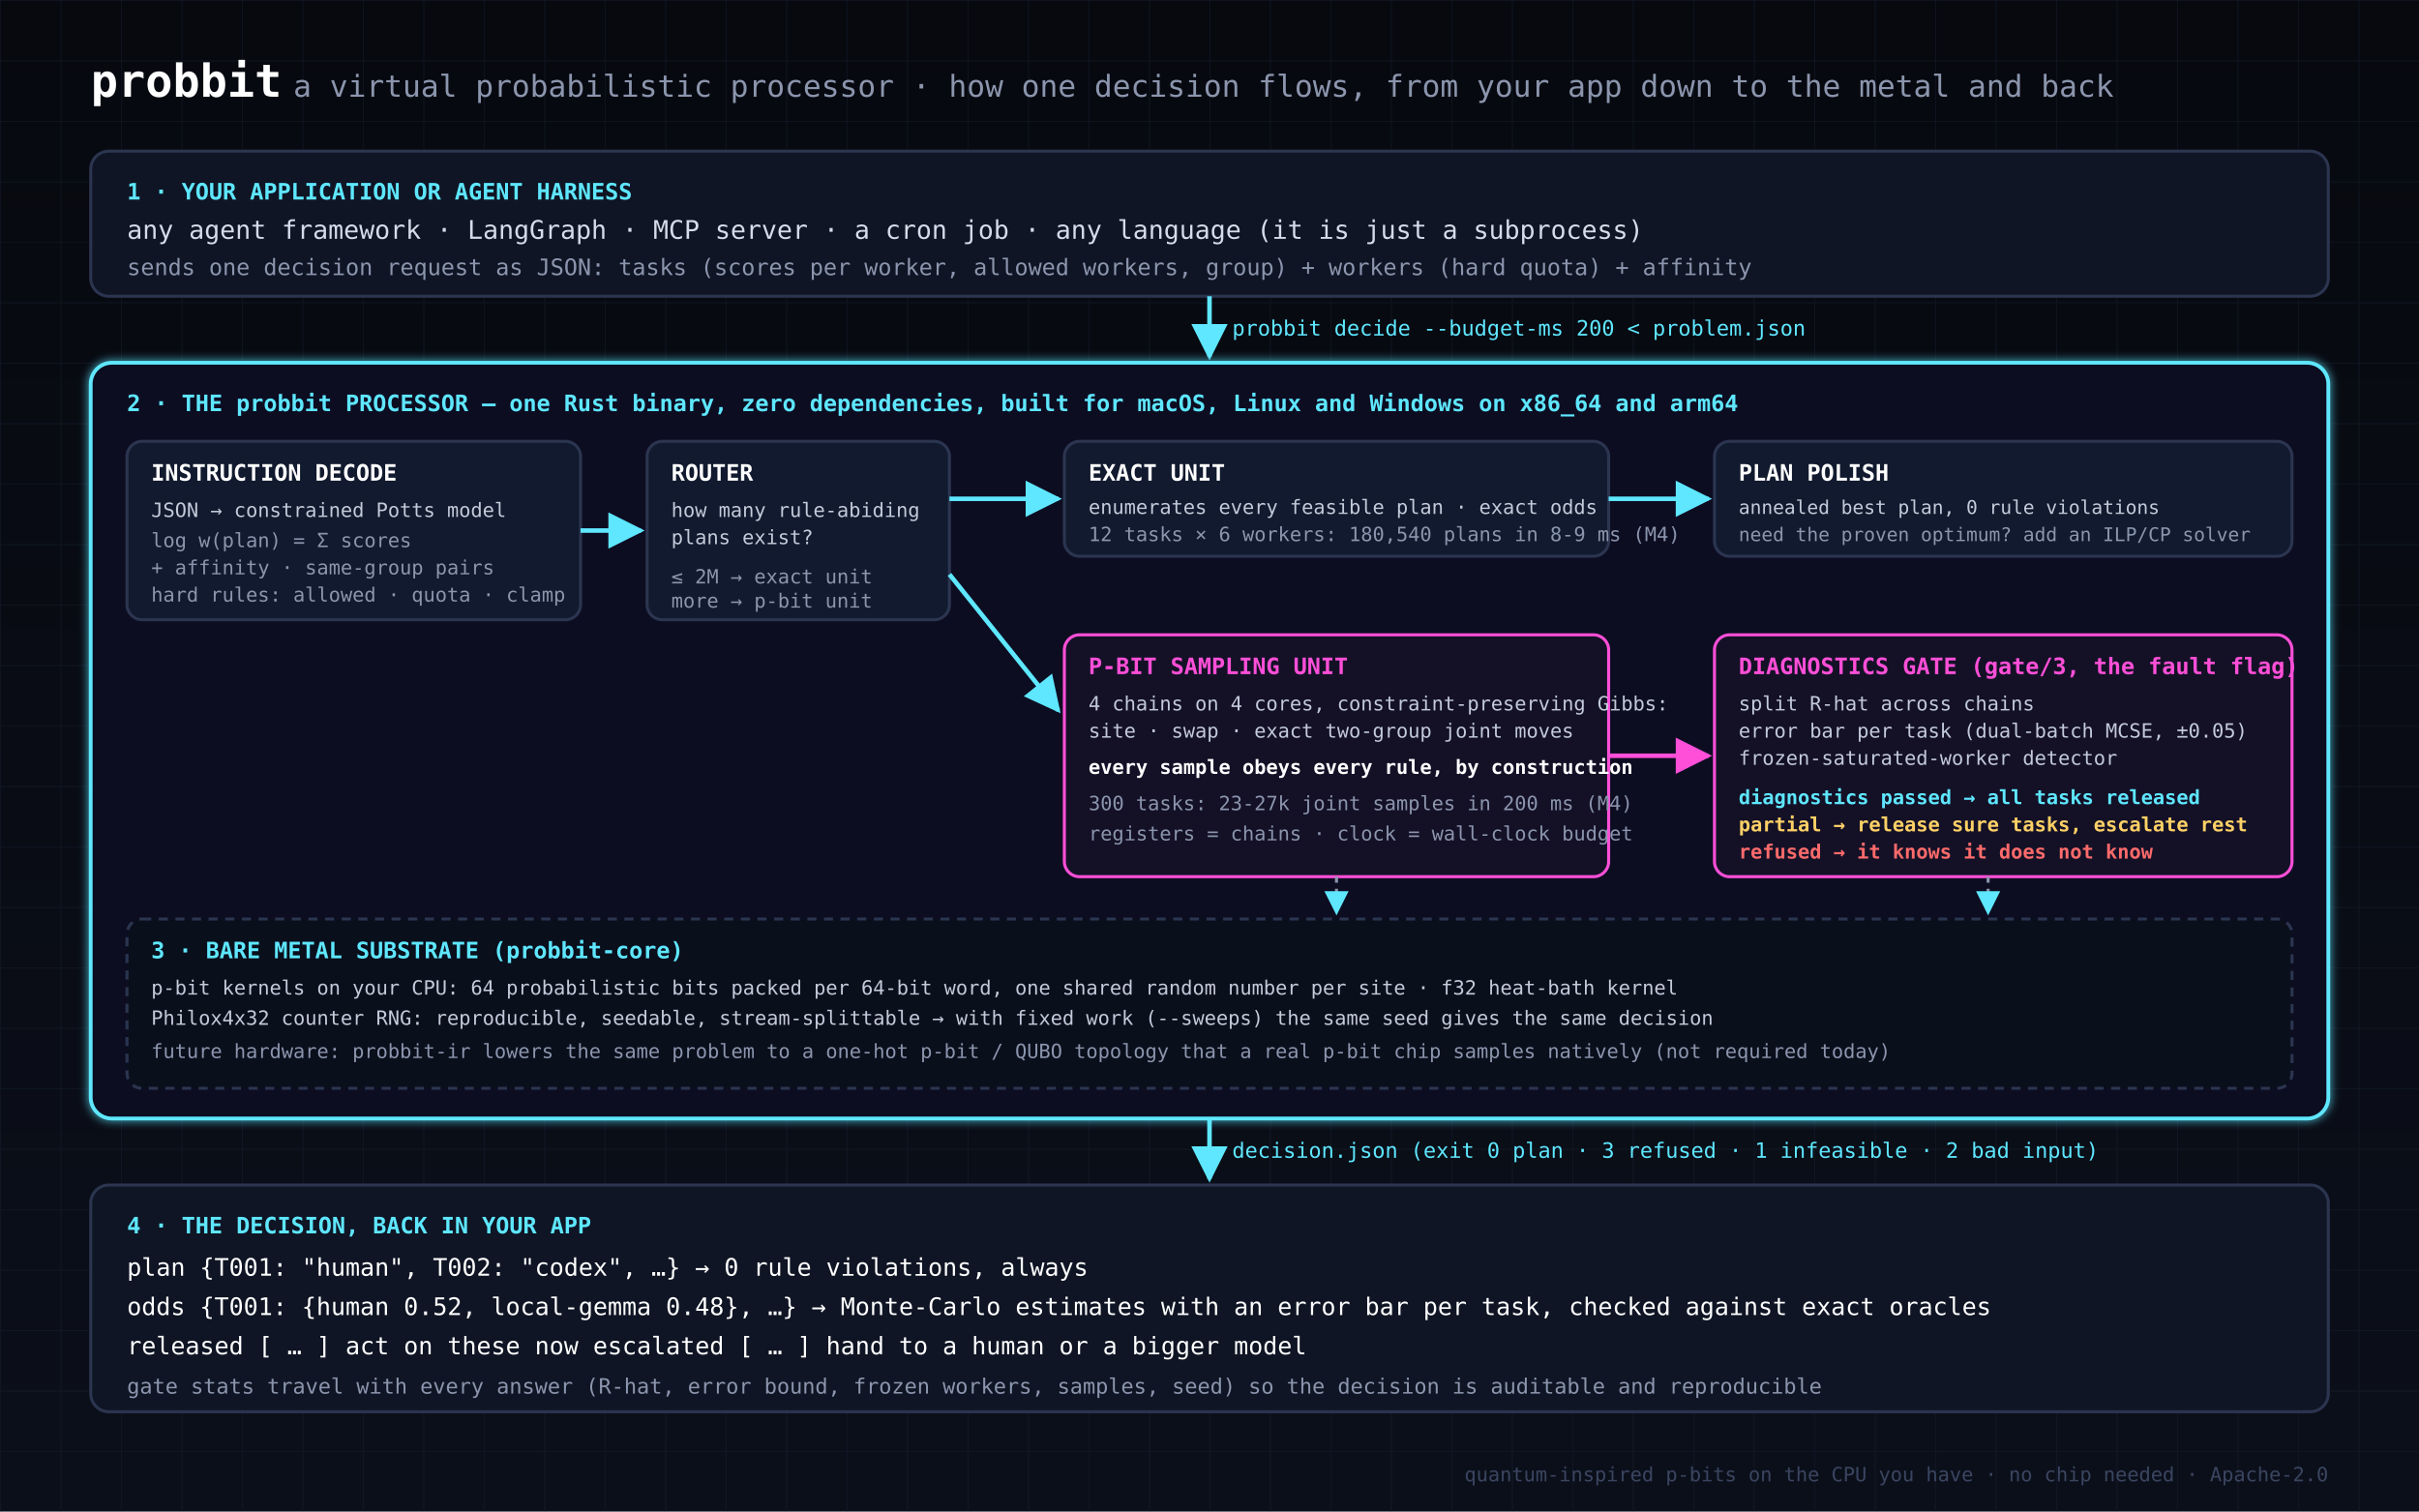
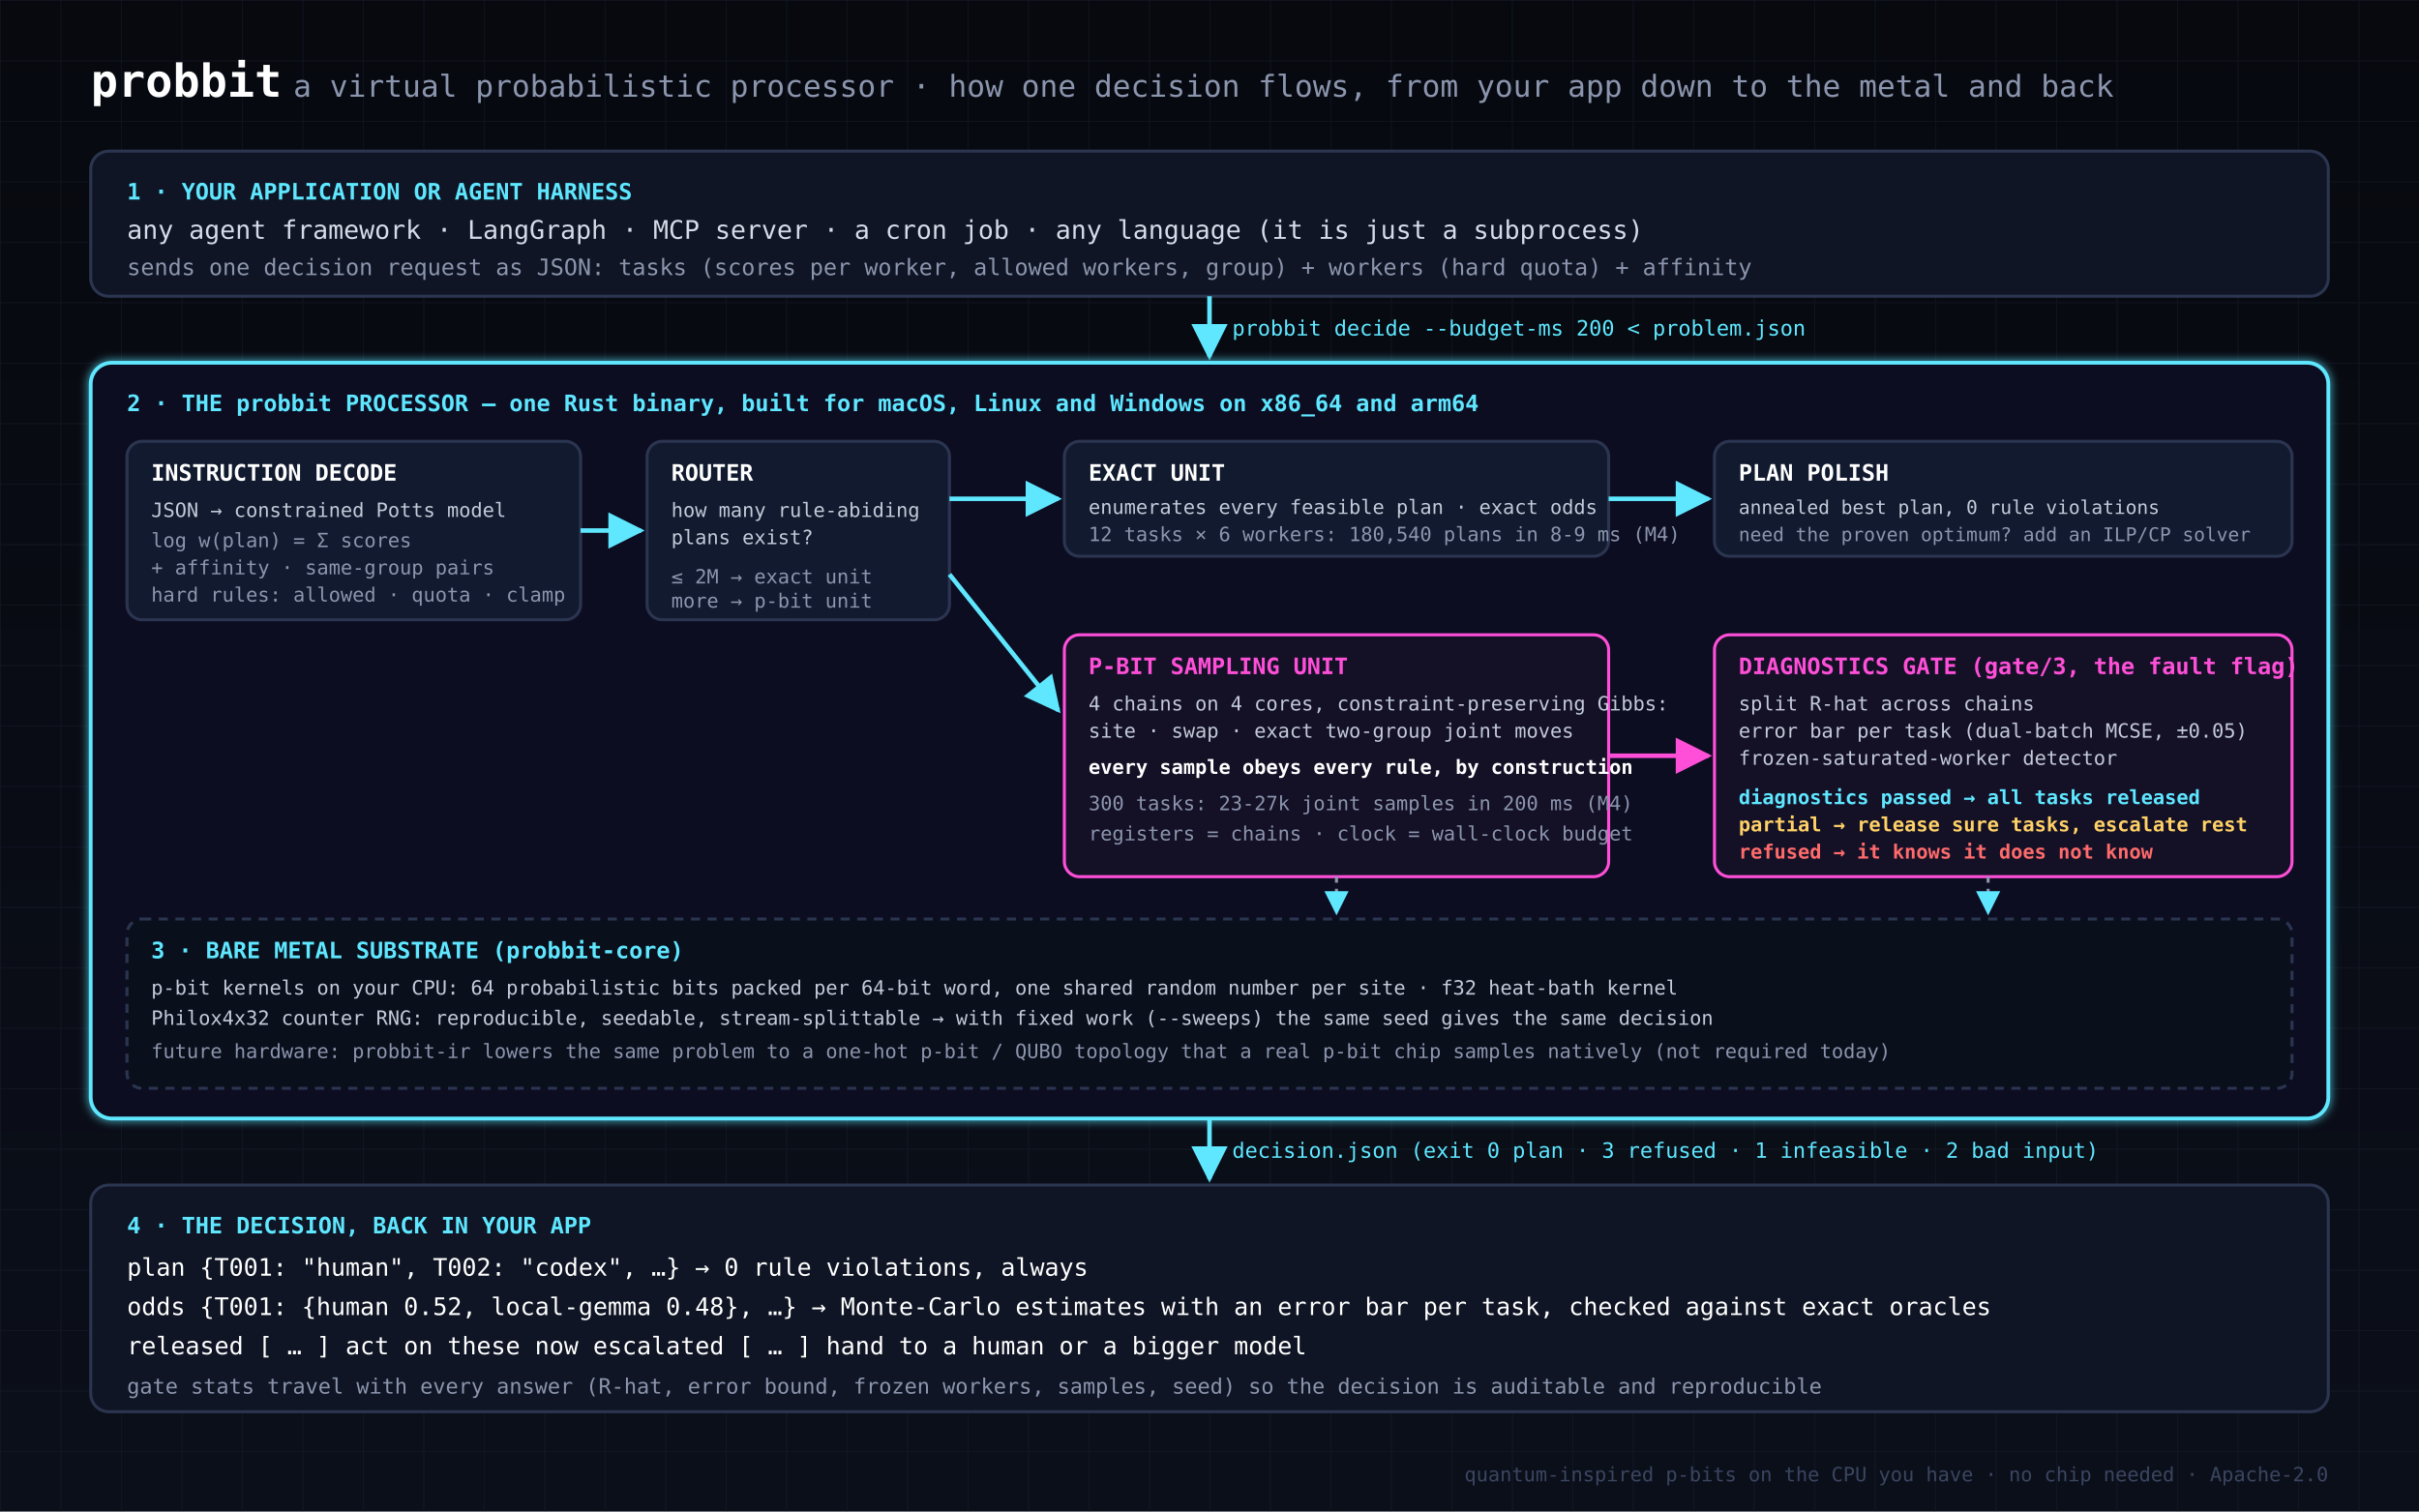
<svg xmlns="http://www.w3.org/2000/svg" width="1600" height="1000" viewBox="0 0 1600 1000" font-family="'JetBrains Mono','SF Mono',Menlo,Consolas,monospace">
  <defs>
    <linearGradient id="bg" x1="0" y1="0" x2="0" y2="1">
      <stop offset="0" stop-color="#07090f" />
      <stop offset="1" stop-color="#0b0f1a" />
    </linearGradient>
    <filter id="glow" x="-20%" y="-20%" width="140%" height="140%">
      <feGaussianBlur stdDeviation="3" result="b" />
      <feMerge>
        <feMergeNode in="b" />
        <feMergeNode in="SourceGraphic" />
      </feMerge>
    </filter>
    <marker id="arr" viewBox="0 0 10 10" refX="9" refY="5" markerWidth="8" markerHeight="8" orient="auto-start-reverse">
      <path d="M0,0 L10,5 L0,10 z" fill="#5ee7ff" />
    </marker>
    <marker id="arrm" viewBox="0 0 10 10" refX="9" refY="5" markerWidth="8" markerHeight="8" orient="auto-start-reverse">
      <path d="M0,0 L10,5 L0,10 z" fill="#ff4fd8" />
    </marker>
    <pattern id="grid" width="40" height="40" patternUnits="userSpaceOnUse">
      <path d="M40 0H0V40" fill="none" stroke="#1a2236" stroke-width="1" />
    </pattern>
  </defs>
  <rect width="1600" height="1000" fill="url(#bg)" />
  <rect width="1600" height="1000" fill="url(#grid)" opacity="0.5" />
  <text x="60" y="64" fill="#ffffff" font-size="30" font-weight="700">probbit</text>
  <text x="194" y="64" fill="#8b95ad" font-size="20">a virtual probabilistic processor · how one decision flows, from your app down to the metal and back</text>
  <rect x="60" y="100" width="1480" height="96" rx="12" fill="#0f1524" stroke="#2b3550" stroke-width="2" />
  <text x="84" y="132" fill="#5ee7ff" font-size="15" font-weight="700">1 · YOUR APPLICATION OR AGENT HARNESS</text>
  <text x="84" y="158" fill="#d5dbe8" font-size="17">any agent framework · LangGraph · MCP server · a cron job · any language (it is just a subprocess)</text>
  <text x="84" y="182" fill="#8b95ad" font-size="15">sends one decision request as JSON:  tasks (scores per worker, allowed workers, group)  +  workers (hard quota)  +  affinity</text>
  <line x1="800" y1="196" x2="800" y2="236" stroke="#5ee7ff" stroke-width="3" marker-end="url(#arr)" />
  <text x="815" y="222" fill="#5ee7ff" font-size="14">probbit decide --budget-ms 200  &lt; problem.json</text>
  <rect x="60" y="240" width="1480" height="500" rx="14" fill="#0c1120" stroke="#5ee7ff" stroke-width="2.5" filter="url(#glow)" />
-   <text x="84" y="272" fill="#5ee7ff" font-size="15" font-weight="700">2 · THE probbit PROCESSOR  — one Rust binary, zero dependencies, built for macOS, Linux and Windows on x86_64 and arm64</text>
+   <text x="84" y="272" fill="#5ee7ff" font-size="15" font-weight="700">2 · THE probbit PROCESSOR  — one Rust binary, built for macOS, Linux and Windows on x86_64 and arm64</text>
  <rect x="84" y="292" width="300" height="118" rx="10" fill="#111a2e" stroke="#2b3550" stroke-width="2" />
  <text x="100" y="318" fill="#ffffff" font-size="15" font-weight="700">INSTRUCTION DECODE</text>
  <text x="100" y="342" fill="#c3cad9" font-size="13">JSON → constrained Potts model</text>
  <text x="100" y="362" fill="#8b95ad" font-size="13">log w(plan) = Σ scores</text>
  <text x="100" y="380" fill="#8b95ad" font-size="13">   + affinity · same-group pairs</text>
  <text x="100" y="398" fill="#8b95ad" font-size="13">hard rules: allowed · quota · clamp</text>
  <line x1="384" y1="351" x2="424" y2="351" stroke="#5ee7ff" stroke-width="3" marker-end="url(#arr)" />
  <rect x="428" y="292" width="200" height="118" rx="10" fill="#111a2e" stroke="#2b3550" stroke-width="2" />
  <text x="444" y="318" fill="#ffffff" font-size="15" font-weight="700">ROUTER</text>
  <text x="444" y="342" fill="#c3cad9" font-size="13">how many rule-abiding</text>
  <text x="444" y="360" fill="#c3cad9" font-size="13">plans exist?</text>
  <text x="444" y="386" fill="#8b95ad" font-size="13">≤ 2M → exact unit</text>
  <text x="444" y="402" fill="#8b95ad" font-size="13">more → p-bit unit</text>
  <line x1="628" y1="330" x2="700" y2="330" stroke="#5ee7ff" stroke-width="3" marker-end="url(#arr)" />
  <line x1="628" y1="380" x2="700" y2="470" stroke="#5ee7ff" stroke-width="3" marker-end="url(#arr)" />
  <rect x="704" y="292" width="360" height="76" rx="10" fill="#111a2e" stroke="#2b3550" stroke-width="2" />
  <text x="720" y="318" fill="#ffffff" font-size="15" font-weight="700">EXACT UNIT</text>
  <text x="720" y="340" fill="#c3cad9" font-size="13">enumerates every feasible plan · exact odds</text>
  <text x="720" y="358" fill="#8b95ad" font-size="13">12 tasks × 6 workers: 180,540 plans in 8-9 ms (M4)</text>
  <rect x="704" y="420" width="360" height="160" rx="10" fill="#141127" stroke="#ff4fd8" stroke-width="2" />
  <text x="720" y="446" fill="#ff4fd8" font-size="15" font-weight="700">P-BIT SAMPLING UNIT</text>
  <text x="720" y="470" fill="#c3cad9" font-size="13">4 chains on 4 cores, constraint-preserving Gibbs:</text>
  <text x="720" y="488" fill="#c3cad9" font-size="13">site · swap · exact two-group joint moves</text>
  <text x="720" y="512" fill="#ffffff" font-size="13" font-weight="700">every sample obeys every rule, by construction</text>
  <text x="720" y="536" fill="#8b95ad" font-size="13">300 tasks: 23-27k joint samples in 200 ms (M4)</text>
  <text x="720" y="556" fill="#8b95ad" font-size="13">registers = chains · clock = wall-clock budget</text>
  <line x1="1064" y1="500" x2="1130" y2="500" stroke="#ff4fd8" stroke-width="3" marker-end="url(#arrm)" />
  <rect x="1134" y="420" width="382" height="160" rx="10" fill="#141127" stroke="#ff4fd8" stroke-width="2" />
  <text x="1150" y="446" fill="#ff4fd8" font-size="15" font-weight="700">DIAGNOSTICS GATE  (gate/3, the fault flag)</text>
  <text x="1150" y="470" fill="#c3cad9" font-size="13">split R-hat across chains</text>
  <text x="1150" y="488" fill="#c3cad9" font-size="13">error bar per task (dual-batch MCSE, ±0.05)</text>
  <text x="1150" y="506" fill="#c3cad9" font-size="13">frozen-saturated-worker detector</text>
  <text x="1150" y="532" fill="#5ee7ff" font-size="13" font-weight="700">diagnostics passed  →  all tasks released</text>
  <text x="1150" y="550" fill="#ffd166" font-size="13" font-weight="700">partial    →  release sure tasks, escalate rest</text>
  <text x="1150" y="568" fill="#ff6b6b" font-size="13" font-weight="700">refused    →  it knows it does not know</text>
  <rect x="1134" y="292" width="382" height="76" rx="10" fill="#111a2e" stroke="#2b3550" stroke-width="2" />
  <text x="1150" y="318" fill="#ffffff" font-size="15" font-weight="700">PLAN POLISH</text>
  <text x="1150" y="340" fill="#c3cad9" font-size="12.5">annealed best plan, 0 rule violations</text>
  <text x="1150" y="358" fill="#8b95ad" font-size="12.5">need the proven optimum? add an ILP/CP solver</text>
  <line x1="1064" y1="330" x2="1130" y2="330" stroke="#5ee7ff" stroke-width="3" marker-end="url(#arr)" />
  <rect x="84" y="608" width="1432" height="112" rx="10" fill="#0a0f1c" stroke="#2b3550" stroke-width="2" stroke-dasharray="6 5" />
  <text x="100" y="634" fill="#5ee7ff" font-size="15" font-weight="700">3 · BARE METAL SUBSTRATE  (probbit-core)</text>
  <text x="100" y="658" fill="#c3cad9" font-size="13">p-bit kernels on your CPU: 64 probabilistic bits packed per 64-bit word, one shared random number per site · f32 heat-bath kernel</text>
  <text x="100" y="678" fill="#c3cad9" font-size="13">Philox4x32 counter RNG: reproducible, seedable, stream-splittable → with fixed work (--sweeps) the same seed gives the same decision</text>
  <text x="100" y="700" fill="#8b95ad" font-size="13">future hardware: probbit-ir lowers the same problem to a one-hot p-bit / QUBO topology that a real p-bit chip samples natively (not required today)</text>
  <line x1="884" y1="580" x2="884" y2="604" stroke="#8b95ad" stroke-width="2" stroke-dasharray="4 4" marker-end="url(#arr)" />
  <line x1="1315" y1="580" x2="1315" y2="604" stroke="#8b95ad" stroke-width="2" stroke-dasharray="4 4" marker-end="url(#arr)" />
  <line x1="800" y1="740" x2="800" y2="780" stroke="#5ee7ff" stroke-width="3" marker-end="url(#arr)" />
  <text x="815" y="766" fill="#5ee7ff" font-size="14">decision.json  (exit 0 plan · 3 refused · 1 infeasible · 2 bad input)</text>
  <rect x="60" y="784" width="1480" height="150" rx="12" fill="#0f1524" stroke="#2b3550" stroke-width="2" />
  <text x="84" y="816" fill="#5ee7ff" font-size="15" font-weight="700">4 · THE DECISION, BACK IN YOUR APP</text>
  <text x="84" y="844" fill="#ffffff" font-size="16">plan  {T001: "human", T002: "codex", …}   →  0 rule violations, always</text>
  <text x="84" y="870" fill="#ffffff" font-size="16">odds  {T001: {human 0.52, local-gemma 0.48}, …}   →  Monte-Carlo estimates with an error bar per task, checked against exact oracles</text>
  <text x="84" y="896" fill="#ffffff" font-size="16">released [ … ]   act on these now      escalated [ … ]   hand to a human or a bigger model</text>
  <text x="84" y="922" fill="#8b95ad" font-size="14">gate stats travel with every answer (R-hat, error bound, frozen workers, samples, seed) so the decision is auditable and reproducible</text>
  <text x="1540" y="980" fill="#3a4560" font-size="13" text-anchor="end">quantum-inspired p-bits on the CPU you have · no chip needed · Apache-2.0</text>
</svg>
